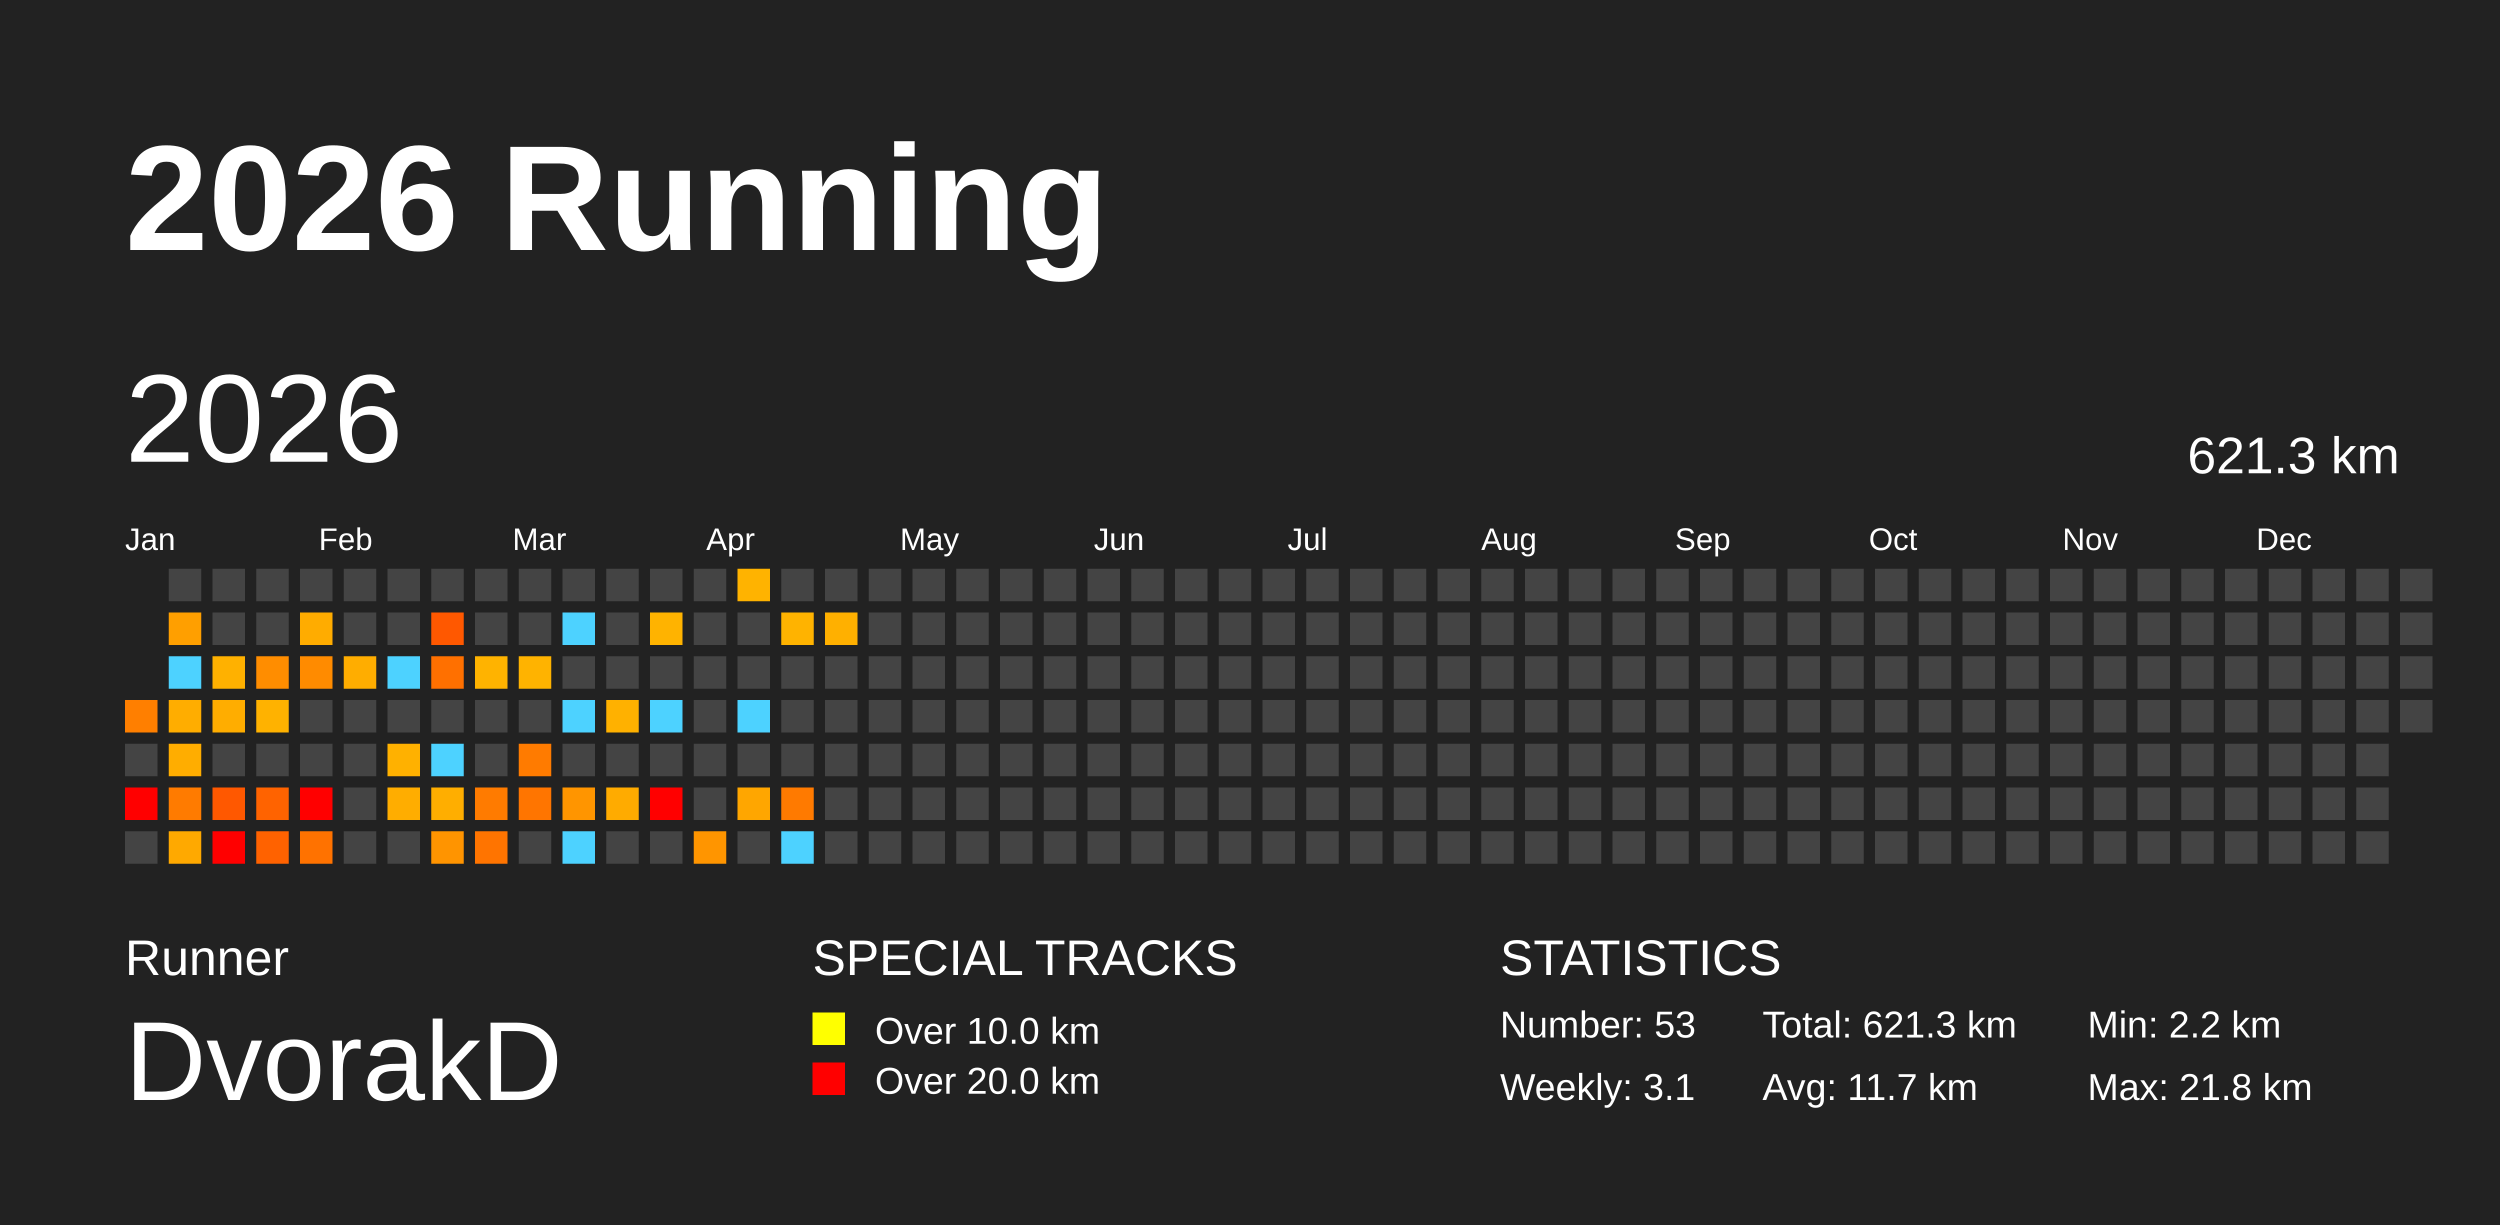
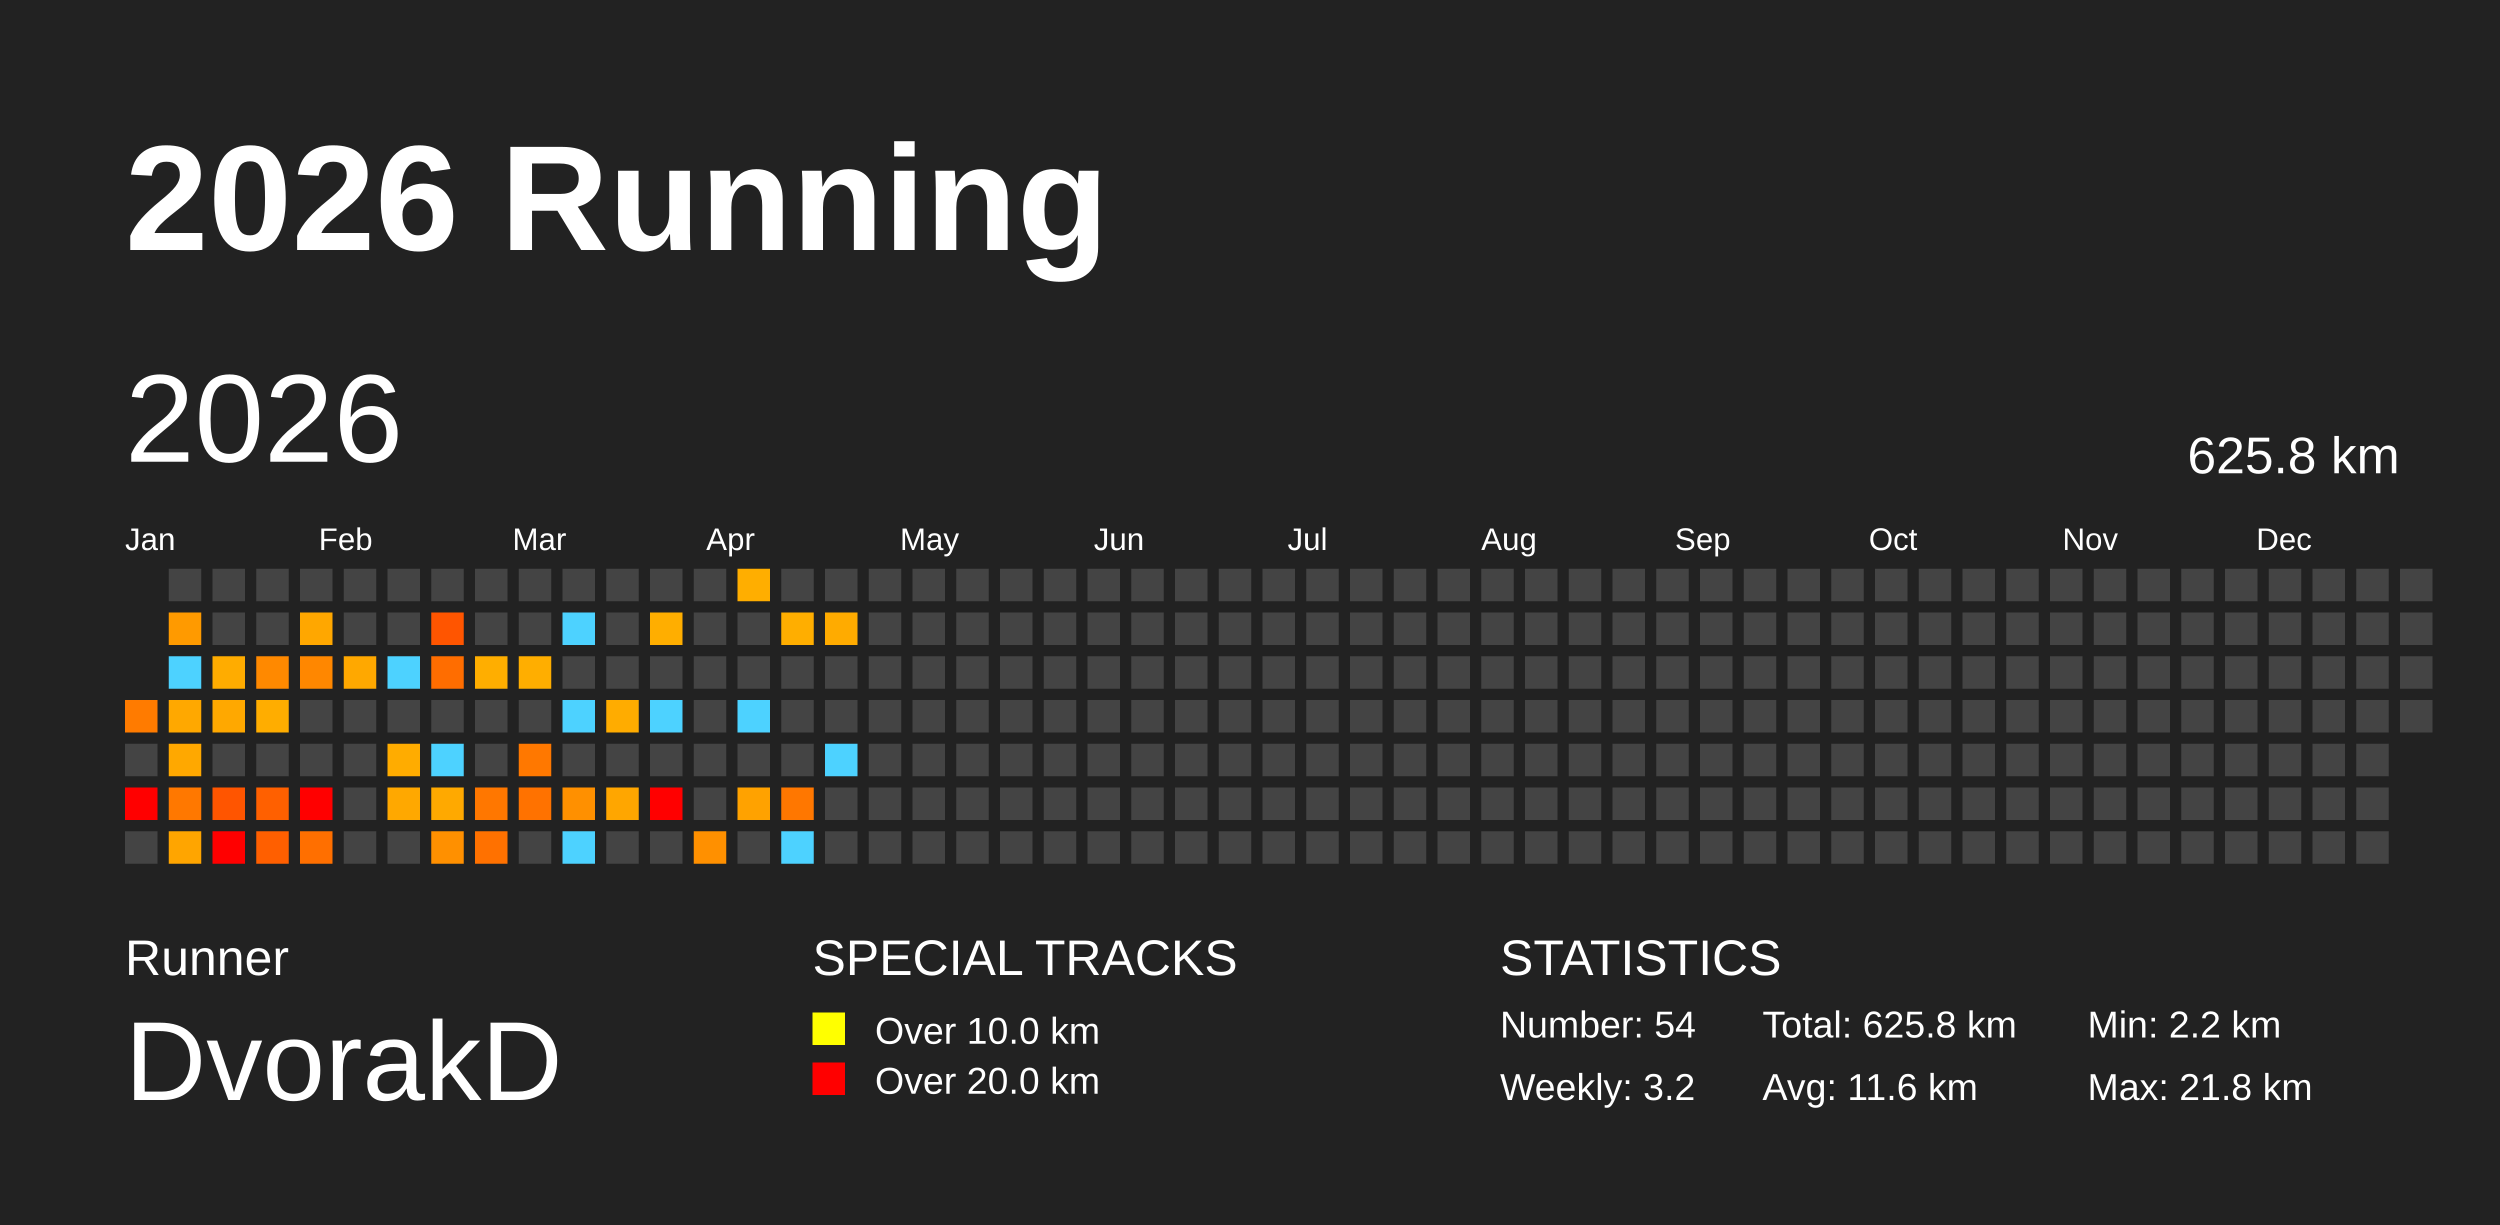
<svg xmlns="http://www.w3.org/2000/svg" baseProfile="full" height="98mm" version="1.1" viewBox="0,0,200,98" width="200mm">
  <defs />
  <rect fill="#222222" height="98" width="200" x="0" y="0" />
  <text fill="#FFFFFF" style="font-size:12px; font-family:Arial; font-weight:bold;" x="10" y="20">2026 Running</text>
  <text fill="#FFFFFF" style="font-size:4px; font-family:Arial" x="10" y="78">Runner</text>
  <text fill="#FFFFFF" style="font-size:9px; font-family:Arial" x="10" y="88">DvorakD</text>
  <text fill="#FFFFFF" style="font-size:4px; font-family:Arial" x="65" y="78">SPECIAL TRACKS</text>
  <rect fill="yellow" height="2.6" width="2.6" x="65" y="81" />
  <text fill="#FFFFFF" style="font-size:3px; font-family:Arial" x="70" y="83.5">Over 10.0 km</text>
  <rect fill="red" height="2.6" width="2.6" x="65" y="85" />
  <text fill="#FFFFFF" style="font-size:3px; font-family:Arial" x="70" y="87.5">Over 20.0 km</text>
  <text fill="#FFFFFF" style="font-size:4px; font-family:Arial" x="120" y="78">STATISTICS</text>
-   <text fill="#FFFFFF" style="font-size:3px; font-family:Arial" x="120" y="83">Number: 53</text>
-   <text fill="#FFFFFF" style="font-size:3px; font-family:Arial" x="120" y="88">Weekly: 3.1</text>
-   <text fill="#FFFFFF" style="font-size:3px; font-family:Arial" x="141" y="83">Total: 621.3 km</text>
-   <text fill="#FFFFFF" style="font-size:3px; font-family:Arial" x="141" y="88">Avg: 11.7 km</text>
+   <text fill="#FFFFFF" style="font-size:3px; font-family:Arial" x="120" y="83">Number: 54</text>
+   <text fill="#FFFFFF" style="font-size:3px; font-family:Arial" x="120" y="88">Weekly: 3.2</text>
+   <text fill="#FFFFFF" style="font-size:3px; font-family:Arial" x="141" y="83">Total: 625.8 km</text>
+   <text fill="#FFFFFF" style="font-size:3px; font-family:Arial" x="141" y="88">Avg: 11.6 km</text>
  <text fill="#FFFFFF" style="font-size:3px; font-family:Arial" x="167" y="83">Min: 2.2 km</text>
  <text fill="#FFFFFF" style="font-size:3px; font-family:Arial" x="167" y="88">Max: 21.8 km</text>
  <text dominant-baseline="hanging" fill="#FFFFFF" style="font-size:10.0px; font-family:Arial;" x="10" y="30">2026</text>
-   <text dominant-baseline="hanging" fill="#FFFFFF" style="font-size:4.125px; font-family:Arial;" x="175" y="35">621.3 km</text>
+   <text dominant-baseline="hanging" fill="#FFFFFF" style="font-size:4.125px; font-family:Arial;" x="175" y="35">625.8 km</text>
  <text fill="#FFFFFF" style="font-size:2.5px; font-family:Arial" x="10.0" y="44">Jan</text>
  <text fill="#FFFFFF" style="font-size:2.5px; font-family:Arial" x="25.5" y="44">Feb</text>
  <text fill="#FFFFFF" style="font-size:2.5px; font-family:Arial" x="41.0" y="44">Mar</text>
  <text fill="#FFFFFF" style="font-size:2.5px; font-family:Arial" x="56.5" y="44">Apr</text>
  <text fill="#FFFFFF" style="font-size:2.5px; font-family:Arial" x="72.0" y="44">May</text>
  <text fill="#FFFFFF" style="font-size:2.5px; font-family:Arial" x="87.5" y="44">Jun</text>
  <text fill="#FFFFFF" style="font-size:2.5px; font-family:Arial" x="103.0" y="44">Jul</text>
  <text fill="#FFFFFF" style="font-size:2.5px; font-family:Arial" x="118.5" y="44">Aug</text>
  <text fill="#FFFFFF" style="font-size:2.5px; font-family:Arial" x="134.0" y="44">Sep</text>
  <text fill="#FFFFFF" style="font-size:2.5px; font-family:Arial" x="149.5" y="44">Oct</text>
  <text fill="#FFFFFF" style="font-size:2.5px; font-family:Arial" x="165.0" y="44">Nov</text>
  <text fill="#FFFFFF" style="font-size:2.5px; font-family:Arial" x="180.5" y="44">Dec</text>
-   <rect fill="#ff7f00" height="2.6" width="2.6" x="10.0" y="56.0" />
+   <rect fill="#ff7b00" height="2.6" width="2.6" x="10.0" y="56.0" />
  <rect fill="#444444" height="2.6" width="2.6" x="10.0" y="59.5" />
  <rect fill="red" height="2.6" width="2.6" x="10.0" y="63.0" />
  <rect fill="#444444" height="2.6" width="2.6" x="10.0" y="66.5" />
  <rect fill="#444444" height="2.6" width="2.6" x="13.5" y="45.5" />
-   <rect fill="#ff9f00" height="2.6" width="2.6" x="13.5" y="49.0" />
+   <rect fill="#ff9a00" height="2.6" width="2.6" x="13.5" y="49.0" />
  <rect fill="#4dd2ff" height="2.6" width="2.6" x="13.5" y="52.5" />
-   <rect fill="#ffad00" height="2.6" width="2.6" x="13.5" y="56.0" />
-   <rect fill="#ffad00" height="2.6" width="2.6" x="13.5" y="59.5" />
-   <rect fill="#ff7b00" height="2.6" width="2.6" x="13.5" y="63.0" />
-   <rect fill="#ffa900" height="2.6" width="2.6" x="13.5" y="66.5" />
+   <rect fill="#ffa800" height="2.6" width="2.6" x="13.5" y="56.0" />
+   <rect fill="#ffa800" height="2.6" width="2.6" x="13.5" y="59.5" />
+   <rect fill="#ff7800" height="2.6" width="2.6" x="13.5" y="63.0" />
+   <rect fill="#ffa500" height="2.6" width="2.6" x="13.5" y="66.5" />
  <rect fill="#444444" height="2.6" width="2.6" x="17.0" y="45.5" />
  <rect fill="#444444" height="2.6" width="2.6" x="17.0" y="49.0" />
-   <rect fill="#ffb100" height="2.6" width="2.6" x="17.0" y="52.5" />
-   <rect fill="#ffad00" height="2.6" width="2.6" x="17.0" y="56.0" />
+   <rect fill="#ffac00" height="2.6" width="2.6" x="17.0" y="52.5" />
+   <rect fill="#ffa800" height="2.6" width="2.6" x="17.0" y="56.0" />
  <rect fill="#444444" height="2.6" width="2.6" x="17.0" y="59.5" />
-   <rect fill="#ff5800" height="2.6" width="2.6" x="17.0" y="63.0" />
+   <rect fill="#ff5500" height="2.6" width="2.6" x="17.0" y="63.0" />
  <rect fill="red" height="2.6" width="2.6" x="17.0" y="66.5" />
  <rect fill="#444444" height="2.6" width="2.6" x="20.5" y="45.5" />
  <rect fill="#444444" height="2.6" width="2.6" x="20.5" y="49.0" />
-   <rect fill="#ff8d00" height="2.6" width="2.6" x="20.5" y="52.5" />
-   <rect fill="#ffb200" height="2.6" width="2.6" x="20.5" y="56.0" />
+   <rect fill="#ff8900" height="2.6" width="2.6" x="20.5" y="52.5" />
+   <rect fill="#ffad00" height="2.6" width="2.6" x="20.5" y="56.0" />
  <rect fill="#444444" height="2.6" width="2.6" x="20.5" y="59.5" />
-   <rect fill="#ff6300" height="2.6" width="2.6" x="20.5" y="63.0" />
-   <rect fill="#ff6200" height="2.6" width="2.6" x="20.5" y="66.5" />
+   <rect fill="#ff6000" height="2.6" width="2.6" x="20.5" y="63.0" />
+   <rect fill="#ff5f00" height="2.6" width="2.6" x="20.5" y="66.5" />
  <rect fill="#444444" height="2.6" width="2.6" x="24.0" y="45.5" />
-   <rect fill="#ffac00" height="2.6" width="2.6" x="24.0" y="49.0" />
-   <rect fill="#ff8b00" height="2.6" width="2.6" x="24.0" y="52.5" />
+   <rect fill="#ffa700" height="2.6" width="2.6" x="24.0" y="49.0" />
+   <rect fill="#ff8700" height="2.6" width="2.6" x="24.0" y="52.5" />
  <rect fill="#444444" height="2.6" width="2.6" x="24.0" y="56.0" />
  <rect fill="#444444" height="2.6" width="2.6" x="24.0" y="59.5" />
  <rect fill="red" height="2.6" width="2.6" x="24.0" y="63.0" />
-   <rect fill="#ff7200" height="2.6" width="2.6" x="24.0" y="66.5" />
+   <rect fill="#ff6f00" height="2.6" width="2.6" x="24.0" y="66.5" />
  <rect fill="#444444" height="2.6" width="2.6" x="27.5" y="45.5" />
  <rect fill="#444444" height="2.6" width="2.6" x="27.5" y="49.0" />
-   <rect fill="#ffad00" height="2.6" width="2.6" x="27.5" y="52.5" />
+   <rect fill="#ffa800" height="2.6" width="2.6" x="27.5" y="52.5" />
  <rect fill="#444444" height="2.6" width="2.6" x="27.5" y="56.0" />
  <rect fill="#444444" height="2.6" width="2.6" x="27.5" y="59.5" />
  <rect fill="#444444" height="2.6" width="2.6" x="27.5" y="63.0" />
  <rect fill="#444444" height="2.6" width="2.6" x="27.5" y="66.5" />
  <rect fill="#444444" height="2.6" width="2.6" x="31.0" y="45.5" />
  <rect fill="#444444" height="2.6" width="2.6" x="31.0" y="49.0" />
  <rect fill="#4dd2ff" height="2.6" width="2.6" x="31.0" y="52.5" />
  <rect fill="#444444" height="2.6" width="2.6" x="31.0" y="56.0" />
-   <rect fill="#ffb100" height="2.6" width="2.6" x="31.0" y="59.5" />
-   <rect fill="#ffad00" height="2.6" width="2.6" x="31.0" y="63.0" />
+   <rect fill="#ffac00" height="2.6" width="2.6" x="31.0" y="59.5" />
+   <rect fill="#ffa800" height="2.6" width="2.6" x="31.0" y="63.0" />
  <rect fill="#444444" height="2.6" width="2.6" x="31.0" y="66.5" />
  <rect fill="#444444" height="2.6" width="2.6" x="34.5" y="45.5" />
-   <rect fill="#ff5800" height="2.6" width="2.6" x="34.5" y="49.0" />
-   <rect fill="#ff7000" height="2.6" width="2.6" x="34.5" y="52.5" />
+   <rect fill="#ff5500" height="2.6" width="2.6" x="34.5" y="49.0" />
+   <rect fill="#ff6d00" height="2.6" width="2.6" x="34.5" y="52.5" />
  <rect fill="#444444" height="2.6" width="2.6" x="34.5" y="56.0" />
  <rect fill="#4dd2ff" height="2.6" width="2.6" x="34.5" y="59.5" />
-   <rect fill="#ffae00" height="2.6" width="2.6" x="34.5" y="63.0" />
-   <rect fill="#ff9400" height="2.6" width="2.6" x="34.5" y="66.5" />
+   <rect fill="#ffa900" height="2.6" width="2.6" x="34.5" y="63.0" />
+   <rect fill="#ff9000" height="2.6" width="2.6" x="34.5" y="66.5" />
  <rect fill="#444444" height="2.6" width="2.6" x="38.0" y="45.5" />
  <rect fill="#444444" height="2.6" width="2.6" x="38.0" y="49.0" />
-   <rect fill="#ffb300" height="2.6" width="2.6" x="38.0" y="52.5" />
+   <rect fill="#ffae00" height="2.6" width="2.6" x="38.0" y="52.5" />
  <rect fill="#444444" height="2.6" width="2.6" x="38.0" y="56.0" />
  <rect fill="#444444" height="2.6" width="2.6" x="38.0" y="59.5" />
-   <rect fill="#ff7b00" height="2.6" width="2.6" x="38.0" y="63.0" />
-   <rect fill="#ff7400" height="2.6" width="2.6" x="38.0" y="66.5" />
+   <rect fill="#ff7700" height="2.6" width="2.6" x="38.0" y="63.0" />
+   <rect fill="#ff7100" height="2.6" width="2.6" x="38.0" y="66.5" />
  <rect fill="#444444" height="2.6" width="2.6" x="41.5" y="45.5" />
  <rect fill="#444444" height="2.6" width="2.6" x="41.5" y="49.0" />
-   <rect fill="#ffb300" height="2.6" width="2.6" x="41.5" y="52.5" />
+   <rect fill="#ffae00" height="2.6" width="2.6" x="41.5" y="52.5" />
  <rect fill="#444444" height="2.6" width="2.6" x="41.5" y="56.0" />
-   <rect fill="#ff7b00" height="2.6" width="2.6" x="41.5" y="59.5" />
-   <rect fill="#ff7500" height="2.6" width="2.6" x="41.5" y="63.0" />
+   <rect fill="#ff7800" height="2.6" width="2.6" x="41.5" y="59.5" />
+   <rect fill="#ff7200" height="2.6" width="2.6" x="41.5" y="63.0" />
  <rect fill="#444444" height="2.6" width="2.6" x="41.5" y="66.5" />
  <rect fill="#444444" height="2.6" width="2.6" x="45.0" y="45.5" />
  <rect fill="#4dd2ff" height="2.6" width="2.6" x="45.0" y="49.0" />
  <rect fill="#444444" height="2.6" width="2.6" x="45.0" y="52.5" />
  <rect fill="#4dd2ff" height="2.6" width="2.6" x="45.0" y="56.0" />
  <rect fill="#444444" height="2.6" width="2.6" x="45.0" y="59.5" />
-   <rect fill="#ff9500" height="2.6" width="2.6" x="45.0" y="63.0" />
+   <rect fill="#ff9000" height="2.6" width="2.6" x="45.0" y="63.0" />
  <rect fill="#4dd2ff" height="2.6" width="2.6" x="45.0" y="66.5" />
  <rect fill="#444444" height="2.6" width="2.6" x="48.5" y="45.5" />
  <rect fill="#444444" height="2.6" width="2.6" x="48.5" y="49.0" />
  <rect fill="#444444" height="2.6" width="2.6" x="48.5" y="52.5" />
-   <rect fill="#ffb100" height="2.6" width="2.6" x="48.5" y="56.0" />
+   <rect fill="#ffac00" height="2.6" width="2.6" x="48.5" y="56.0" />
  <rect fill="#444444" height="2.6" width="2.6" x="48.5" y="59.5" />
-   <rect fill="#ffab00" height="2.6" width="2.6" x="48.5" y="63.0" />
+   <rect fill="#ffa600" height="2.6" width="2.6" x="48.5" y="63.0" />
  <rect fill="#444444" height="2.6" width="2.6" x="48.5" y="66.5" />
  <rect fill="#444444" height="2.6" width="2.6" x="52.0" y="45.5" />
-   <rect fill="#ffb300" height="2.6" width="2.6" x="52.0" y="49.0" />
+   <rect fill="#ffae00" height="2.6" width="2.6" x="52.0" y="49.0" />
  <rect fill="#444444" height="2.6" width="2.6" x="52.0" y="52.5" />
  <rect fill="#4dd2ff" height="2.6" width="2.6" x="52.0" y="56.0" />
  <rect fill="#444444" height="2.6" width="2.6" x="52.0" y="59.5" />
  <rect fill="red" height="2.6" width="2.6" x="52.0" y="63.0" />
  <rect fill="#444444" height="2.6" width="2.6" x="52.0" y="66.5" />
  <rect fill="#444444" height="2.6" width="2.6" x="55.5" y="45.5" />
  <rect fill="#444444" height="2.6" width="2.6" x="55.5" y="49.0" />
  <rect fill="#444444" height="2.6" width="2.6" x="55.5" y="52.5" />
  <rect fill="#444444" height="2.6" width="2.6" x="55.5" y="56.0" />
  <rect fill="#444444" height="2.6" width="2.6" x="55.5" y="59.5" />
  <rect fill="#444444" height="2.6" width="2.6" x="55.5" y="63.0" />
-   <rect fill="#ff9500" height="2.6" width="2.6" x="55.5" y="66.5" />
-   <rect fill="#ffb300" height="2.6" width="2.6" x="59.0" y="45.5" />
+   <rect fill="#ff9000" height="2.6" width="2.6" x="55.5" y="66.5" />
+   <rect fill="#ffae00" height="2.6" width="2.6" x="59.0" y="45.5" />
  <rect fill="#444444" height="2.6" width="2.6" x="59.0" y="49.0" />
  <rect fill="#444444" height="2.6" width="2.6" x="59.0" y="52.5" />
  <rect fill="#4dd2ff" height="2.6" width="2.6" x="59.0" y="56.0" />
  <rect fill="#444444" height="2.6" width="2.6" x="59.0" y="59.5" />
-   <rect fill="#ffa600" height="2.6" width="2.6" x="59.0" y="63.0" />
+   <rect fill="#ffa200" height="2.6" width="2.6" x="59.0" y="63.0" />
  <rect fill="#444444" height="2.6" width="2.6" x="59.0" y="66.5" />
  <rect fill="#444444" height="2.6" width="2.6" x="62.5" y="45.5" />
-   <rect fill="#ffb300" height="2.6" width="2.6" x="62.5" y="49.0" />
+   <rect fill="#ffae00" height="2.6" width="2.6" x="62.5" y="49.0" />
  <rect fill="#444444" height="2.6" width="2.6" x="62.5" y="52.5" />
  <rect fill="#444444" height="2.6" width="2.6" x="62.5" y="56.0" />
  <rect fill="#444444" height="2.6" width="2.6" x="62.5" y="59.5" />
-   <rect fill="#ff7a00" height="2.6" width="2.6" x="62.5" y="63.0" />
+   <rect fill="#ff7700" height="2.6" width="2.6" x="62.5" y="63.0" />
  <rect fill="#4dd2ff" height="2.6" width="2.6" x="62.5" y="66.5" />
  <rect fill="#444444" height="2.6" width="2.6" x="66.0" y="45.5" />
-   <rect fill="#ffb000" height="2.6" width="2.6" x="66.0" y="49.0" />
+   <rect fill="#ffab00" height="2.6" width="2.6" x="66.0" y="49.0" />
  <rect fill="#444444" height="2.6" width="2.6" x="66.0" y="52.5" />
  <rect fill="#444444" height="2.6" width="2.6" x="66.0" y="56.0" />
-   <rect fill="#444444" height="2.6" width="2.6" x="66.0" y="59.5" />
+   <rect fill="#4dd2ff" height="2.6" width="2.6" x="66.0" y="59.5" />
  <rect fill="#444444" height="2.6" width="2.6" x="66.0" y="63.0" />
  <rect fill="#444444" height="2.6" width="2.6" x="66.0" y="66.5" />
  <rect fill="#444444" height="2.6" width="2.6" x="69.5" y="45.5" />
  <rect fill="#444444" height="2.6" width="2.6" x="69.5" y="49.0" />
  <rect fill="#444444" height="2.6" width="2.6" x="69.5" y="52.5" />
  <rect fill="#444444" height="2.6" width="2.6" x="69.5" y="56.0" />
  <rect fill="#444444" height="2.6" width="2.6" x="69.5" y="59.5" />
  <rect fill="#444444" height="2.6" width="2.6" x="69.5" y="63.0" />
  <rect fill="#444444" height="2.6" width="2.6" x="69.5" y="66.5" />
  <rect fill="#444444" height="2.6" width="2.6" x="73.0" y="45.5" />
  <rect fill="#444444" height="2.6" width="2.6" x="73.0" y="49.0" />
  <rect fill="#444444" height="2.6" width="2.6" x="73.0" y="52.5" />
  <rect fill="#444444" height="2.6" width="2.6" x="73.0" y="56.0" />
  <rect fill="#444444" height="2.6" width="2.6" x="73.0" y="59.5" />
  <rect fill="#444444" height="2.6" width="2.6" x="73.0" y="63.0" />
  <rect fill="#444444" height="2.6" width="2.6" x="73.0" y="66.5" />
  <rect fill="#444444" height="2.6" width="2.6" x="76.5" y="45.5" />
  <rect fill="#444444" height="2.6" width="2.6" x="76.5" y="49.0" />
  <rect fill="#444444" height="2.6" width="2.6" x="76.5" y="52.5" />
  <rect fill="#444444" height="2.6" width="2.6" x="76.5" y="56.0" />
  <rect fill="#444444" height="2.6" width="2.6" x="76.5" y="59.5" />
  <rect fill="#444444" height="2.6" width="2.6" x="76.5" y="63.0" />
  <rect fill="#444444" height="2.6" width="2.6" x="76.5" y="66.5" />
  <rect fill="#444444" height="2.6" width="2.6" x="80.0" y="45.5" />
  <rect fill="#444444" height="2.6" width="2.6" x="80.0" y="49.0" />
  <rect fill="#444444" height="2.6" width="2.6" x="80.0" y="52.5" />
  <rect fill="#444444" height="2.6" width="2.6" x="80.0" y="56.0" />
  <rect fill="#444444" height="2.6" width="2.6" x="80.0" y="59.5" />
  <rect fill="#444444" height="2.6" width="2.6" x="80.0" y="63.0" />
  <rect fill="#444444" height="2.6" width="2.6" x="80.0" y="66.5" />
  <rect fill="#444444" height="2.6" width="2.6" x="83.5" y="45.5" />
  <rect fill="#444444" height="2.6" width="2.6" x="83.5" y="49.0" />
  <rect fill="#444444" height="2.6" width="2.6" x="83.5" y="52.5" />
  <rect fill="#444444" height="2.6" width="2.6" x="83.5" y="56.0" />
  <rect fill="#444444" height="2.6" width="2.6" x="83.5" y="59.5" />
  <rect fill="#444444" height="2.6" width="2.6" x="83.5" y="63.0" />
  <rect fill="#444444" height="2.6" width="2.6" x="83.5" y="66.5" />
  <rect fill="#444444" height="2.6" width="2.6" x="87.0" y="45.5" />
  <rect fill="#444444" height="2.6" width="2.6" x="87.0" y="49.0" />
  <rect fill="#444444" height="2.6" width="2.6" x="87.0" y="52.5" />
  <rect fill="#444444" height="2.6" width="2.6" x="87.0" y="56.0" />
  <rect fill="#444444" height="2.6" width="2.6" x="87.0" y="59.5" />
  <rect fill="#444444" height="2.6" width="2.6" x="87.0" y="63.0" />
  <rect fill="#444444" height="2.6" width="2.6" x="87.0" y="66.5" />
  <rect fill="#444444" height="2.6" width="2.6" x="90.5" y="45.5" />
  <rect fill="#444444" height="2.6" width="2.6" x="90.5" y="49.0" />
  <rect fill="#444444" height="2.6" width="2.6" x="90.5" y="52.5" />
  <rect fill="#444444" height="2.6" width="2.6" x="90.5" y="56.0" />
  <rect fill="#444444" height="2.6" width="2.6" x="90.5" y="59.5" />
  <rect fill="#444444" height="2.6" width="2.6" x="90.5" y="63.0" />
  <rect fill="#444444" height="2.6" width="2.6" x="90.5" y="66.5" />
  <rect fill="#444444" height="2.6" width="2.6" x="94.0" y="45.5" />
  <rect fill="#444444" height="2.6" width="2.6" x="94.0" y="49.0" />
  <rect fill="#444444" height="2.6" width="2.6" x="94.0" y="52.5" />
  <rect fill="#444444" height="2.6" width="2.6" x="94.0" y="56.0" />
  <rect fill="#444444" height="2.6" width="2.6" x="94.0" y="59.5" />
  <rect fill="#444444" height="2.6" width="2.6" x="94.0" y="63.0" />
  <rect fill="#444444" height="2.6" width="2.6" x="94.0" y="66.5" />
  <rect fill="#444444" height="2.6" width="2.6" x="97.5" y="45.5" />
  <rect fill="#444444" height="2.6" width="2.6" x="97.5" y="49.0" />
  <rect fill="#444444" height="2.6" width="2.6" x="97.5" y="52.5" />
  <rect fill="#444444" height="2.6" width="2.6" x="97.5" y="56.0" />
  <rect fill="#444444" height="2.6" width="2.6" x="97.5" y="59.5" />
  <rect fill="#444444" height="2.6" width="2.6" x="97.5" y="63.0" />
  <rect fill="#444444" height="2.6" width="2.6" x="97.5" y="66.5" />
  <rect fill="#444444" height="2.6" width="2.6" x="101.0" y="45.5" />
  <rect fill="#444444" height="2.6" width="2.6" x="101.0" y="49.0" />
  <rect fill="#444444" height="2.6" width="2.6" x="101.0" y="52.5" />
  <rect fill="#444444" height="2.6" width="2.6" x="101.0" y="56.0" />
  <rect fill="#444444" height="2.6" width="2.6" x="101.0" y="59.5" />
  <rect fill="#444444" height="2.6" width="2.6" x="101.0" y="63.0" />
  <rect fill="#444444" height="2.6" width="2.6" x="101.0" y="66.5" />
  <rect fill="#444444" height="2.6" width="2.6" x="104.5" y="45.5" />
  <rect fill="#444444" height="2.6" width="2.6" x="104.5" y="49.0" />
  <rect fill="#444444" height="2.6" width="2.6" x="104.5" y="52.5" />
  <rect fill="#444444" height="2.6" width="2.6" x="104.5" y="56.0" />
  <rect fill="#444444" height="2.6" width="2.6" x="104.5" y="59.5" />
  <rect fill="#444444" height="2.6" width="2.6" x="104.5" y="63.0" />
  <rect fill="#444444" height="2.6" width="2.6" x="104.5" y="66.5" />
  <rect fill="#444444" height="2.6" width="2.6" x="108.0" y="45.5" />
  <rect fill="#444444" height="2.6" width="2.6" x="108.0" y="49.0" />
  <rect fill="#444444" height="2.6" width="2.6" x="108.0" y="52.5" />
  <rect fill="#444444" height="2.6" width="2.6" x="108.0" y="56.0" />
  <rect fill="#444444" height="2.6" width="2.6" x="108.0" y="59.5" />
  <rect fill="#444444" height="2.6" width="2.6" x="108.0" y="63.0" />
  <rect fill="#444444" height="2.6" width="2.6" x="108.0" y="66.5" />
  <rect fill="#444444" height="2.6" width="2.6" x="111.5" y="45.5" />
  <rect fill="#444444" height="2.6" width="2.6" x="111.5" y="49.0" />
  <rect fill="#444444" height="2.6" width="2.6" x="111.5" y="52.5" />
  <rect fill="#444444" height="2.6" width="2.6" x="111.5" y="56.0" />
  <rect fill="#444444" height="2.6" width="2.6" x="111.5" y="59.5" />
  <rect fill="#444444" height="2.6" width="2.6" x="111.5" y="63.0" />
  <rect fill="#444444" height="2.6" width="2.6" x="111.5" y="66.5" />
  <rect fill="#444444" height="2.6" width="2.6" x="115.0" y="45.5" />
  <rect fill="#444444" height="2.6" width="2.6" x="115.0" y="49.0" />
  <rect fill="#444444" height="2.6" width="2.6" x="115.0" y="52.5" />
  <rect fill="#444444" height="2.6" width="2.6" x="115.0" y="56.0" />
  <rect fill="#444444" height="2.6" width="2.6" x="115.0" y="59.5" />
  <rect fill="#444444" height="2.6" width="2.6" x="115.0" y="63.0" />
  <rect fill="#444444" height="2.6" width="2.6" x="115.0" y="66.5" />
  <rect fill="#444444" height="2.6" width="2.6" x="118.5" y="45.5" />
  <rect fill="#444444" height="2.6" width="2.6" x="118.5" y="49.0" />
  <rect fill="#444444" height="2.6" width="2.6" x="118.5" y="52.5" />
  <rect fill="#444444" height="2.6" width="2.6" x="118.5" y="56.0" />
  <rect fill="#444444" height="2.6" width="2.6" x="118.5" y="59.5" />
  <rect fill="#444444" height="2.6" width="2.6" x="118.5" y="63.0" />
  <rect fill="#444444" height="2.6" width="2.6" x="118.5" y="66.5" />
  <rect fill="#444444" height="2.6" width="2.6" x="122.0" y="45.5" />
  <rect fill="#444444" height="2.6" width="2.6" x="122.0" y="49.0" />
  <rect fill="#444444" height="2.6" width="2.6" x="122.0" y="52.5" />
  <rect fill="#444444" height="2.6" width="2.6" x="122.0" y="56.0" />
  <rect fill="#444444" height="2.6" width="2.6" x="122.0" y="59.5" />
  <rect fill="#444444" height="2.6" width="2.6" x="122.0" y="63.0" />
  <rect fill="#444444" height="2.6" width="2.6" x="122.0" y="66.5" />
  <rect fill="#444444" height="2.6" width="2.6" x="125.5" y="45.5" />
  <rect fill="#444444" height="2.6" width="2.6" x="125.5" y="49.0" />
  <rect fill="#444444" height="2.6" width="2.6" x="125.5" y="52.5" />
  <rect fill="#444444" height="2.6" width="2.6" x="125.5" y="56.0" />
  <rect fill="#444444" height="2.6" width="2.6" x="125.5" y="59.5" />
  <rect fill="#444444" height="2.6" width="2.6" x="125.5" y="63.0" />
  <rect fill="#444444" height="2.6" width="2.6" x="125.5" y="66.5" />
  <rect fill="#444444" height="2.6" width="2.6" x="129.0" y="45.5" />
  <rect fill="#444444" height="2.6" width="2.6" x="129.0" y="49.0" />
  <rect fill="#444444" height="2.6" width="2.6" x="129.0" y="52.5" />
  <rect fill="#444444" height="2.6" width="2.6" x="129.0" y="56.0" />
  <rect fill="#444444" height="2.6" width="2.6" x="129.0" y="59.5" />
  <rect fill="#444444" height="2.6" width="2.6" x="129.0" y="63.0" />
  <rect fill="#444444" height="2.6" width="2.6" x="129.0" y="66.5" />
  <rect fill="#444444" height="2.6" width="2.6" x="132.5" y="45.5" />
  <rect fill="#444444" height="2.6" width="2.6" x="132.5" y="49.0" />
  <rect fill="#444444" height="2.6" width="2.6" x="132.5" y="52.5" />
  <rect fill="#444444" height="2.6" width="2.6" x="132.5" y="56.0" />
  <rect fill="#444444" height="2.6" width="2.6" x="132.5" y="59.5" />
  <rect fill="#444444" height="2.6" width="2.6" x="132.5" y="63.0" />
  <rect fill="#444444" height="2.6" width="2.6" x="132.5" y="66.5" />
  <rect fill="#444444" height="2.6" width="2.6" x="136.0" y="45.5" />
  <rect fill="#444444" height="2.6" width="2.6" x="136.0" y="49.0" />
  <rect fill="#444444" height="2.6" width="2.6" x="136.0" y="52.5" />
  <rect fill="#444444" height="2.6" width="2.6" x="136.0" y="56.0" />
  <rect fill="#444444" height="2.6" width="2.6" x="136.0" y="59.5" />
  <rect fill="#444444" height="2.6" width="2.6" x="136.0" y="63.0" />
  <rect fill="#444444" height="2.6" width="2.6" x="136.0" y="66.5" />
  <rect fill="#444444" height="2.6" width="2.6" x="139.5" y="45.5" />
  <rect fill="#444444" height="2.6" width="2.6" x="139.5" y="49.0" />
  <rect fill="#444444" height="2.6" width="2.6" x="139.5" y="52.5" />
  <rect fill="#444444" height="2.6" width="2.6" x="139.5" y="56.0" />
  <rect fill="#444444" height="2.6" width="2.6" x="139.5" y="59.5" />
  <rect fill="#444444" height="2.6" width="2.6" x="139.5" y="63.0" />
  <rect fill="#444444" height="2.6" width="2.6" x="139.5" y="66.5" />
  <rect fill="#444444" height="2.6" width="2.6" x="143.0" y="45.5" />
  <rect fill="#444444" height="2.6" width="2.6" x="143.0" y="49.0" />
  <rect fill="#444444" height="2.6" width="2.6" x="143.0" y="52.5" />
  <rect fill="#444444" height="2.6" width="2.6" x="143.0" y="56.0" />
  <rect fill="#444444" height="2.6" width="2.6" x="143.0" y="59.5" />
  <rect fill="#444444" height="2.6" width="2.6" x="143.0" y="63.0" />
  <rect fill="#444444" height="2.6" width="2.6" x="143.0" y="66.5" />
  <rect fill="#444444" height="2.6" width="2.6" x="146.5" y="45.5" />
  <rect fill="#444444" height="2.6" width="2.6" x="146.5" y="49.0" />
  <rect fill="#444444" height="2.6" width="2.6" x="146.5" y="52.5" />
  <rect fill="#444444" height="2.6" width="2.6" x="146.5" y="56.0" />
  <rect fill="#444444" height="2.6" width="2.6" x="146.5" y="59.5" />
  <rect fill="#444444" height="2.6" width="2.6" x="146.5" y="63.0" />
  <rect fill="#444444" height="2.6" width="2.6" x="146.5" y="66.5" />
  <rect fill="#444444" height="2.6" width="2.6" x="150.0" y="45.5" />
  <rect fill="#444444" height="2.6" width="2.6" x="150.0" y="49.0" />
  <rect fill="#444444" height="2.6" width="2.6" x="150.0" y="52.5" />
  <rect fill="#444444" height="2.6" width="2.6" x="150.0" y="56.0" />
  <rect fill="#444444" height="2.6" width="2.6" x="150.0" y="59.5" />
  <rect fill="#444444" height="2.6" width="2.6" x="150.0" y="63.0" />
  <rect fill="#444444" height="2.6" width="2.6" x="150.0" y="66.5" />
  <rect fill="#444444" height="2.6" width="2.6" x="153.5" y="45.5" />
  <rect fill="#444444" height="2.6" width="2.6" x="153.5" y="49.0" />
  <rect fill="#444444" height="2.6" width="2.6" x="153.5" y="52.5" />
  <rect fill="#444444" height="2.6" width="2.6" x="153.5" y="56.0" />
  <rect fill="#444444" height="2.6" width="2.6" x="153.5" y="59.5" />
  <rect fill="#444444" height="2.6" width="2.6" x="153.5" y="63.0" />
  <rect fill="#444444" height="2.6" width="2.6" x="153.5" y="66.5" />
  <rect fill="#444444" height="2.6" width="2.6" x="157.0" y="45.5" />
  <rect fill="#444444" height="2.6" width="2.6" x="157.0" y="49.0" />
  <rect fill="#444444" height="2.6" width="2.6" x="157.0" y="52.5" />
  <rect fill="#444444" height="2.6" width="2.6" x="157.0" y="56.0" />
  <rect fill="#444444" height="2.6" width="2.6" x="157.0" y="59.5" />
  <rect fill="#444444" height="2.6" width="2.6" x="157.0" y="63.0" />
  <rect fill="#444444" height="2.6" width="2.6" x="157.0" y="66.5" />
  <rect fill="#444444" height="2.6" width="2.6" x="160.5" y="45.5" />
  <rect fill="#444444" height="2.6" width="2.6" x="160.5" y="49.0" />
  <rect fill="#444444" height="2.6" width="2.6" x="160.5" y="52.5" />
  <rect fill="#444444" height="2.6" width="2.6" x="160.5" y="56.0" />
  <rect fill="#444444" height="2.6" width="2.6" x="160.5" y="59.5" />
  <rect fill="#444444" height="2.6" width="2.6" x="160.5" y="63.0" />
  <rect fill="#444444" height="2.6" width="2.6" x="160.5" y="66.5" />
  <rect fill="#444444" height="2.6" width="2.6" x="164.0" y="45.5" />
  <rect fill="#444444" height="2.6" width="2.6" x="164.0" y="49.0" />
  <rect fill="#444444" height="2.6" width="2.6" x="164.0" y="52.5" />
  <rect fill="#444444" height="2.6" width="2.6" x="164.0" y="56.0" />
  <rect fill="#444444" height="2.6" width="2.6" x="164.0" y="59.5" />
  <rect fill="#444444" height="2.6" width="2.6" x="164.0" y="63.0" />
  <rect fill="#444444" height="2.6" width="2.6" x="164.0" y="66.5" />
  <rect fill="#444444" height="2.6" width="2.6" x="167.5" y="45.5" />
  <rect fill="#444444" height="2.6" width="2.6" x="167.5" y="49.0" />
  <rect fill="#444444" height="2.6" width="2.6" x="167.5" y="52.5" />
  <rect fill="#444444" height="2.6" width="2.6" x="167.5" y="56.0" />
  <rect fill="#444444" height="2.6" width="2.6" x="167.5" y="59.5" />
  <rect fill="#444444" height="2.6" width="2.6" x="167.5" y="63.0" />
  <rect fill="#444444" height="2.6" width="2.6" x="167.5" y="66.5" />
  <rect fill="#444444" height="2.6" width="2.6" x="171.0" y="45.5" />
  <rect fill="#444444" height="2.6" width="2.6" x="171.0" y="49.0" />
  <rect fill="#444444" height="2.6" width="2.6" x="171.0" y="52.5" />
  <rect fill="#444444" height="2.6" width="2.6" x="171.0" y="56.0" />
  <rect fill="#444444" height="2.6" width="2.6" x="171.0" y="59.5" />
  <rect fill="#444444" height="2.6" width="2.6" x="171.0" y="63.0" />
  <rect fill="#444444" height="2.6" width="2.6" x="171.0" y="66.5" />
  <rect fill="#444444" height="2.6" width="2.6" x="174.5" y="45.5" />
  <rect fill="#444444" height="2.6" width="2.6" x="174.5" y="49.0" />
  <rect fill="#444444" height="2.6" width="2.6" x="174.5" y="52.5" />
  <rect fill="#444444" height="2.6" width="2.6" x="174.5" y="56.0" />
  <rect fill="#444444" height="2.6" width="2.6" x="174.5" y="59.5" />
  <rect fill="#444444" height="2.6" width="2.6" x="174.5" y="63.0" />
  <rect fill="#444444" height="2.6" width="2.6" x="174.5" y="66.5" />
  <rect fill="#444444" height="2.6" width="2.6" x="178.0" y="45.5" />
  <rect fill="#444444" height="2.6" width="2.6" x="178.0" y="49.0" />
  <rect fill="#444444" height="2.6" width="2.6" x="178.0" y="52.5" />
  <rect fill="#444444" height="2.6" width="2.6" x="178.0" y="56.0" />
  <rect fill="#444444" height="2.6" width="2.6" x="178.0" y="59.5" />
  <rect fill="#444444" height="2.6" width="2.6" x="178.0" y="63.0" />
  <rect fill="#444444" height="2.6" width="2.6" x="178.0" y="66.5" />
  <rect fill="#444444" height="2.6" width="2.6" x="181.5" y="45.5" />
  <rect fill="#444444" height="2.6" width="2.6" x="181.5" y="49.0" />
  <rect fill="#444444" height="2.6" width="2.6" x="181.5" y="52.5" />
  <rect fill="#444444" height="2.6" width="2.6" x="181.5" y="56.0" />
  <rect fill="#444444" height="2.6" width="2.6" x="181.5" y="59.5" />
  <rect fill="#444444" height="2.6" width="2.6" x="181.5" y="63.0" />
  <rect fill="#444444" height="2.6" width="2.6" x="181.5" y="66.5" />
  <rect fill="#444444" height="2.6" width="2.6" x="185.0" y="45.5" />
  <rect fill="#444444" height="2.6" width="2.6" x="185.0" y="49.0" />
  <rect fill="#444444" height="2.6" width="2.6" x="185.0" y="52.5" />
  <rect fill="#444444" height="2.6" width="2.6" x="185.0" y="56.0" />
  <rect fill="#444444" height="2.6" width="2.6" x="185.0" y="59.5" />
  <rect fill="#444444" height="2.6" width="2.6" x="185.0" y="63.0" />
  <rect fill="#444444" height="2.6" width="2.6" x="185.0" y="66.5" />
  <rect fill="#444444" height="2.6" width="2.6" x="188.5" y="45.5" />
  <rect fill="#444444" height="2.6" width="2.6" x="188.5" y="49.0" />
  <rect fill="#444444" height="2.6" width="2.6" x="188.5" y="52.5" />
  <rect fill="#444444" height="2.6" width="2.6" x="188.5" y="56.0" />
  <rect fill="#444444" height="2.6" width="2.6" x="188.5" y="59.5" />
  <rect fill="#444444" height="2.6" width="2.6" x="188.5" y="63.0" />
  <rect fill="#444444" height="2.6" width="2.6" x="188.5" y="66.5" />
  <rect fill="#444444" height="2.6" width="2.6" x="192.0" y="45.5" />
  <rect fill="#444444" height="2.6" width="2.6" x="192.0" y="49.0" />
  <rect fill="#444444" height="2.6" width="2.6" x="192.0" y="52.5" />
  <rect fill="#444444" height="2.6" width="2.6" x="192.0" y="56.0" />
</svg>
